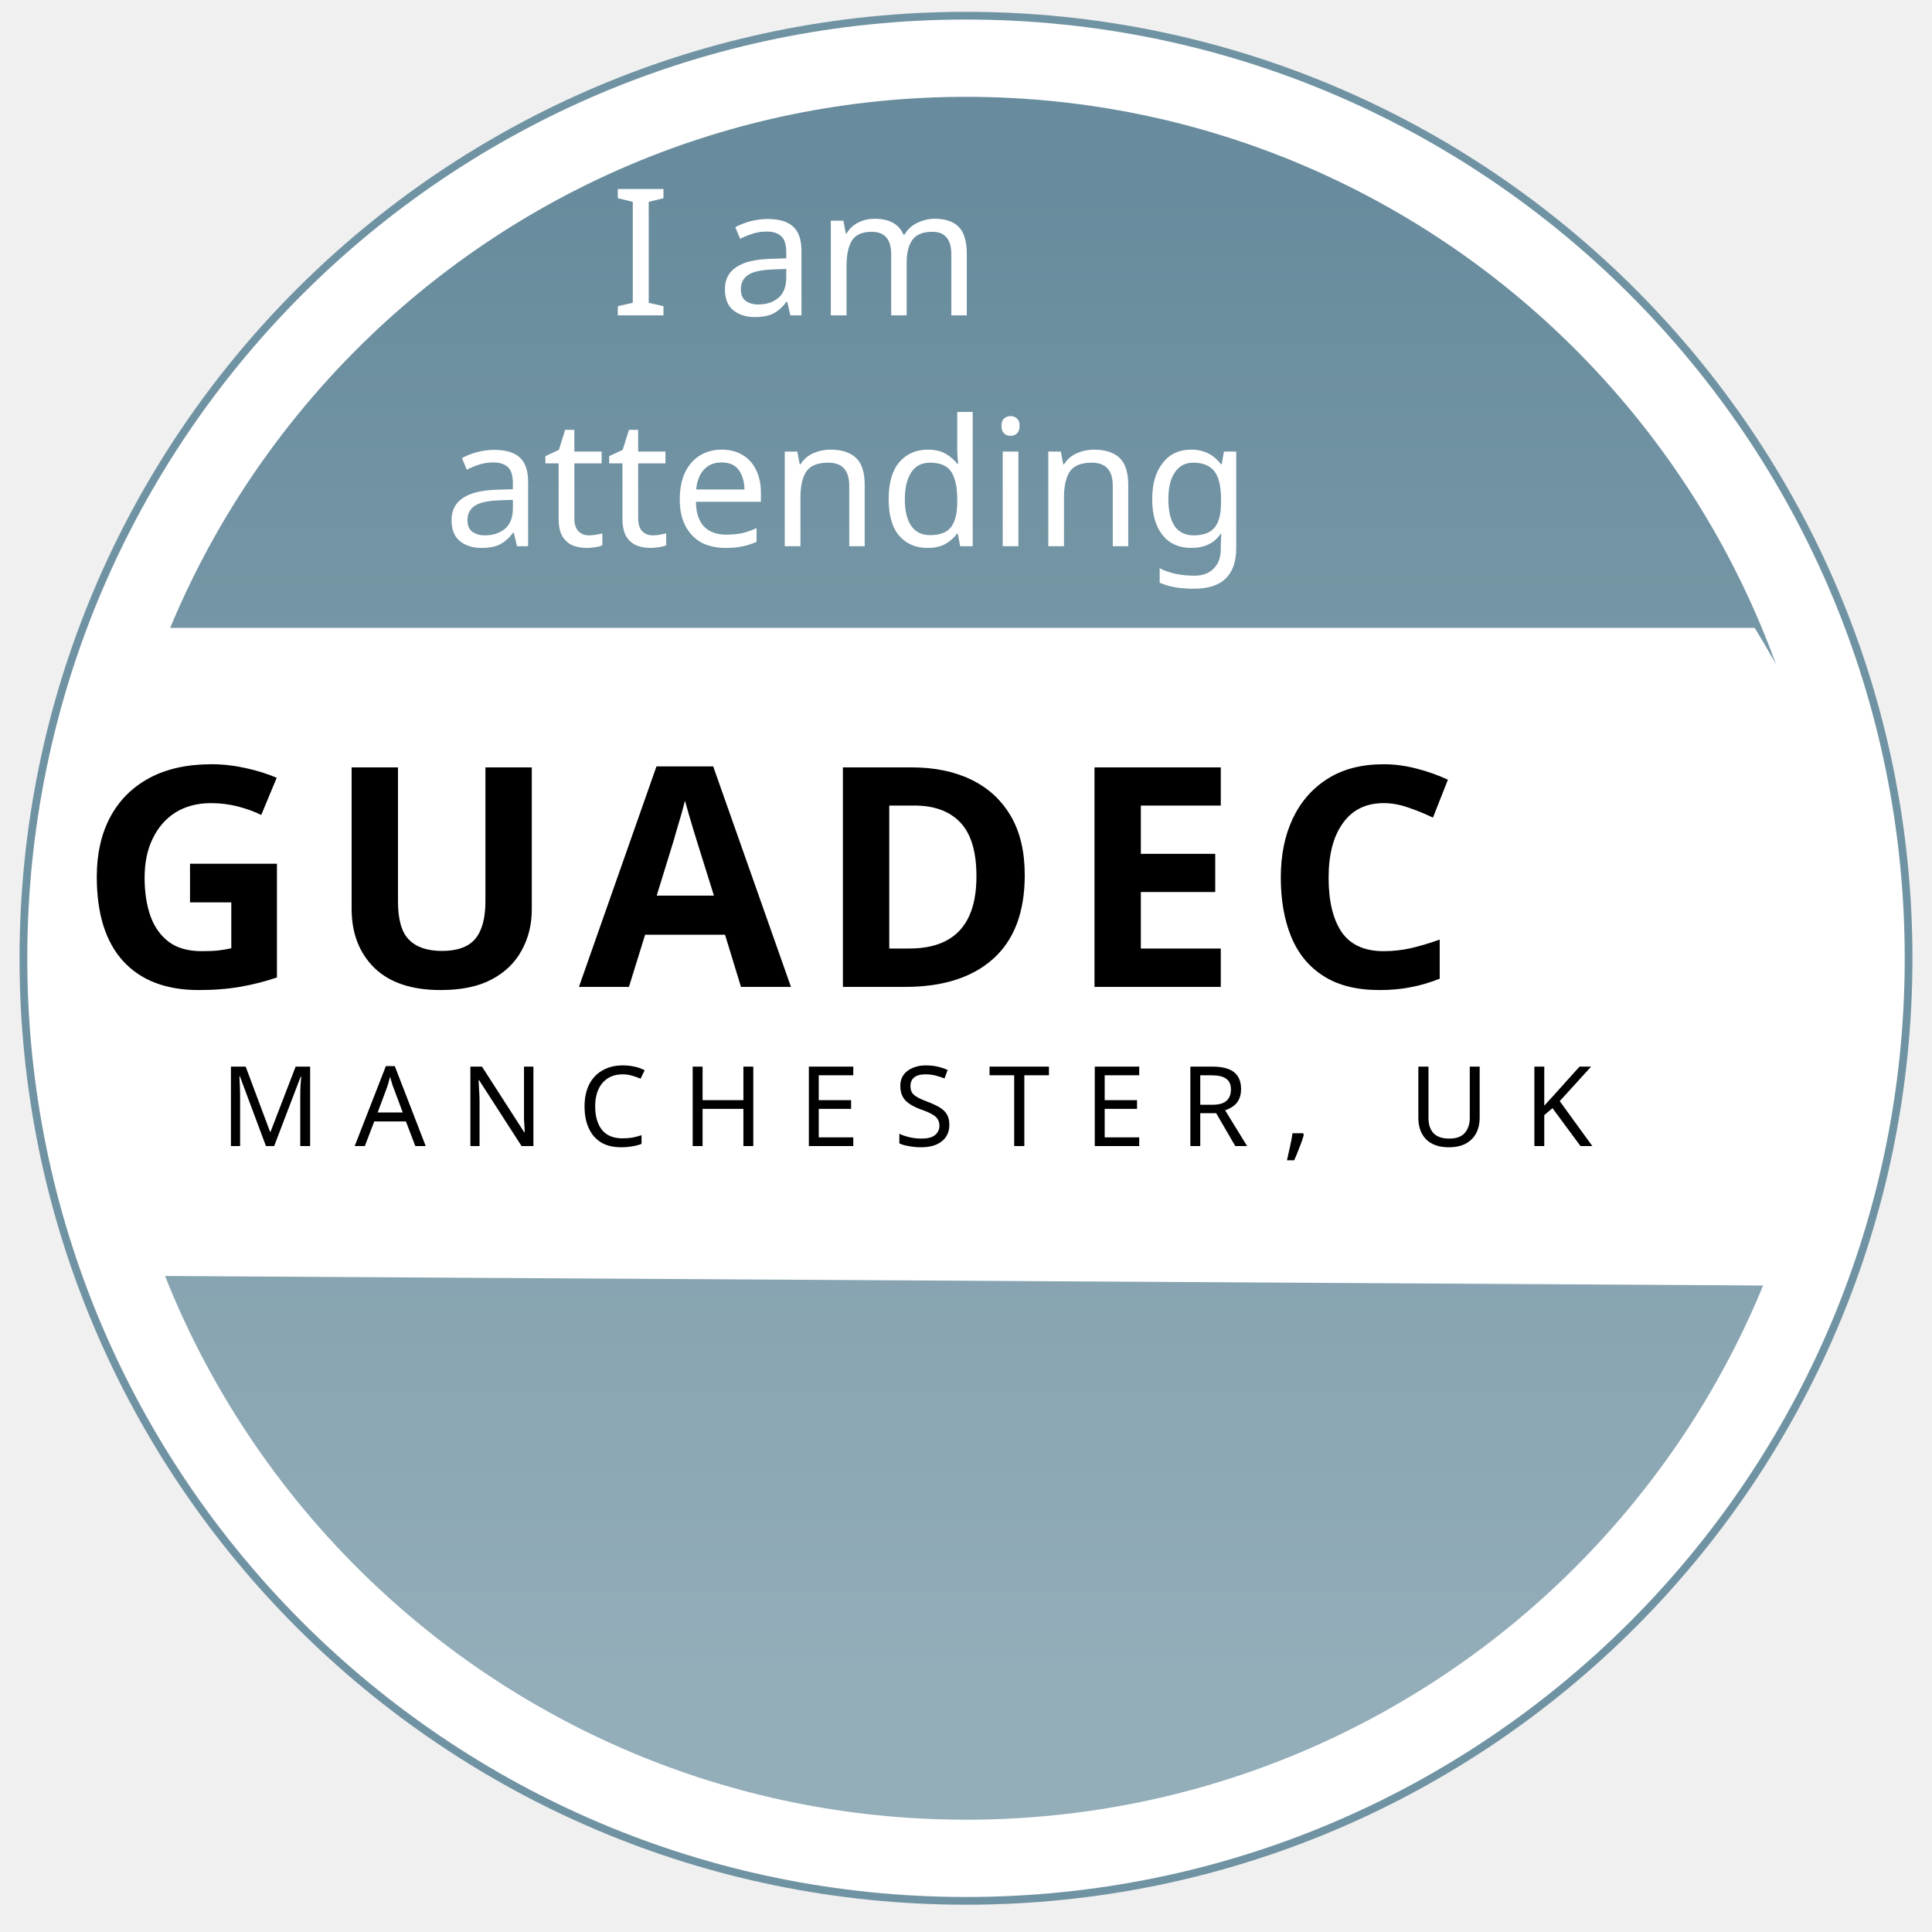
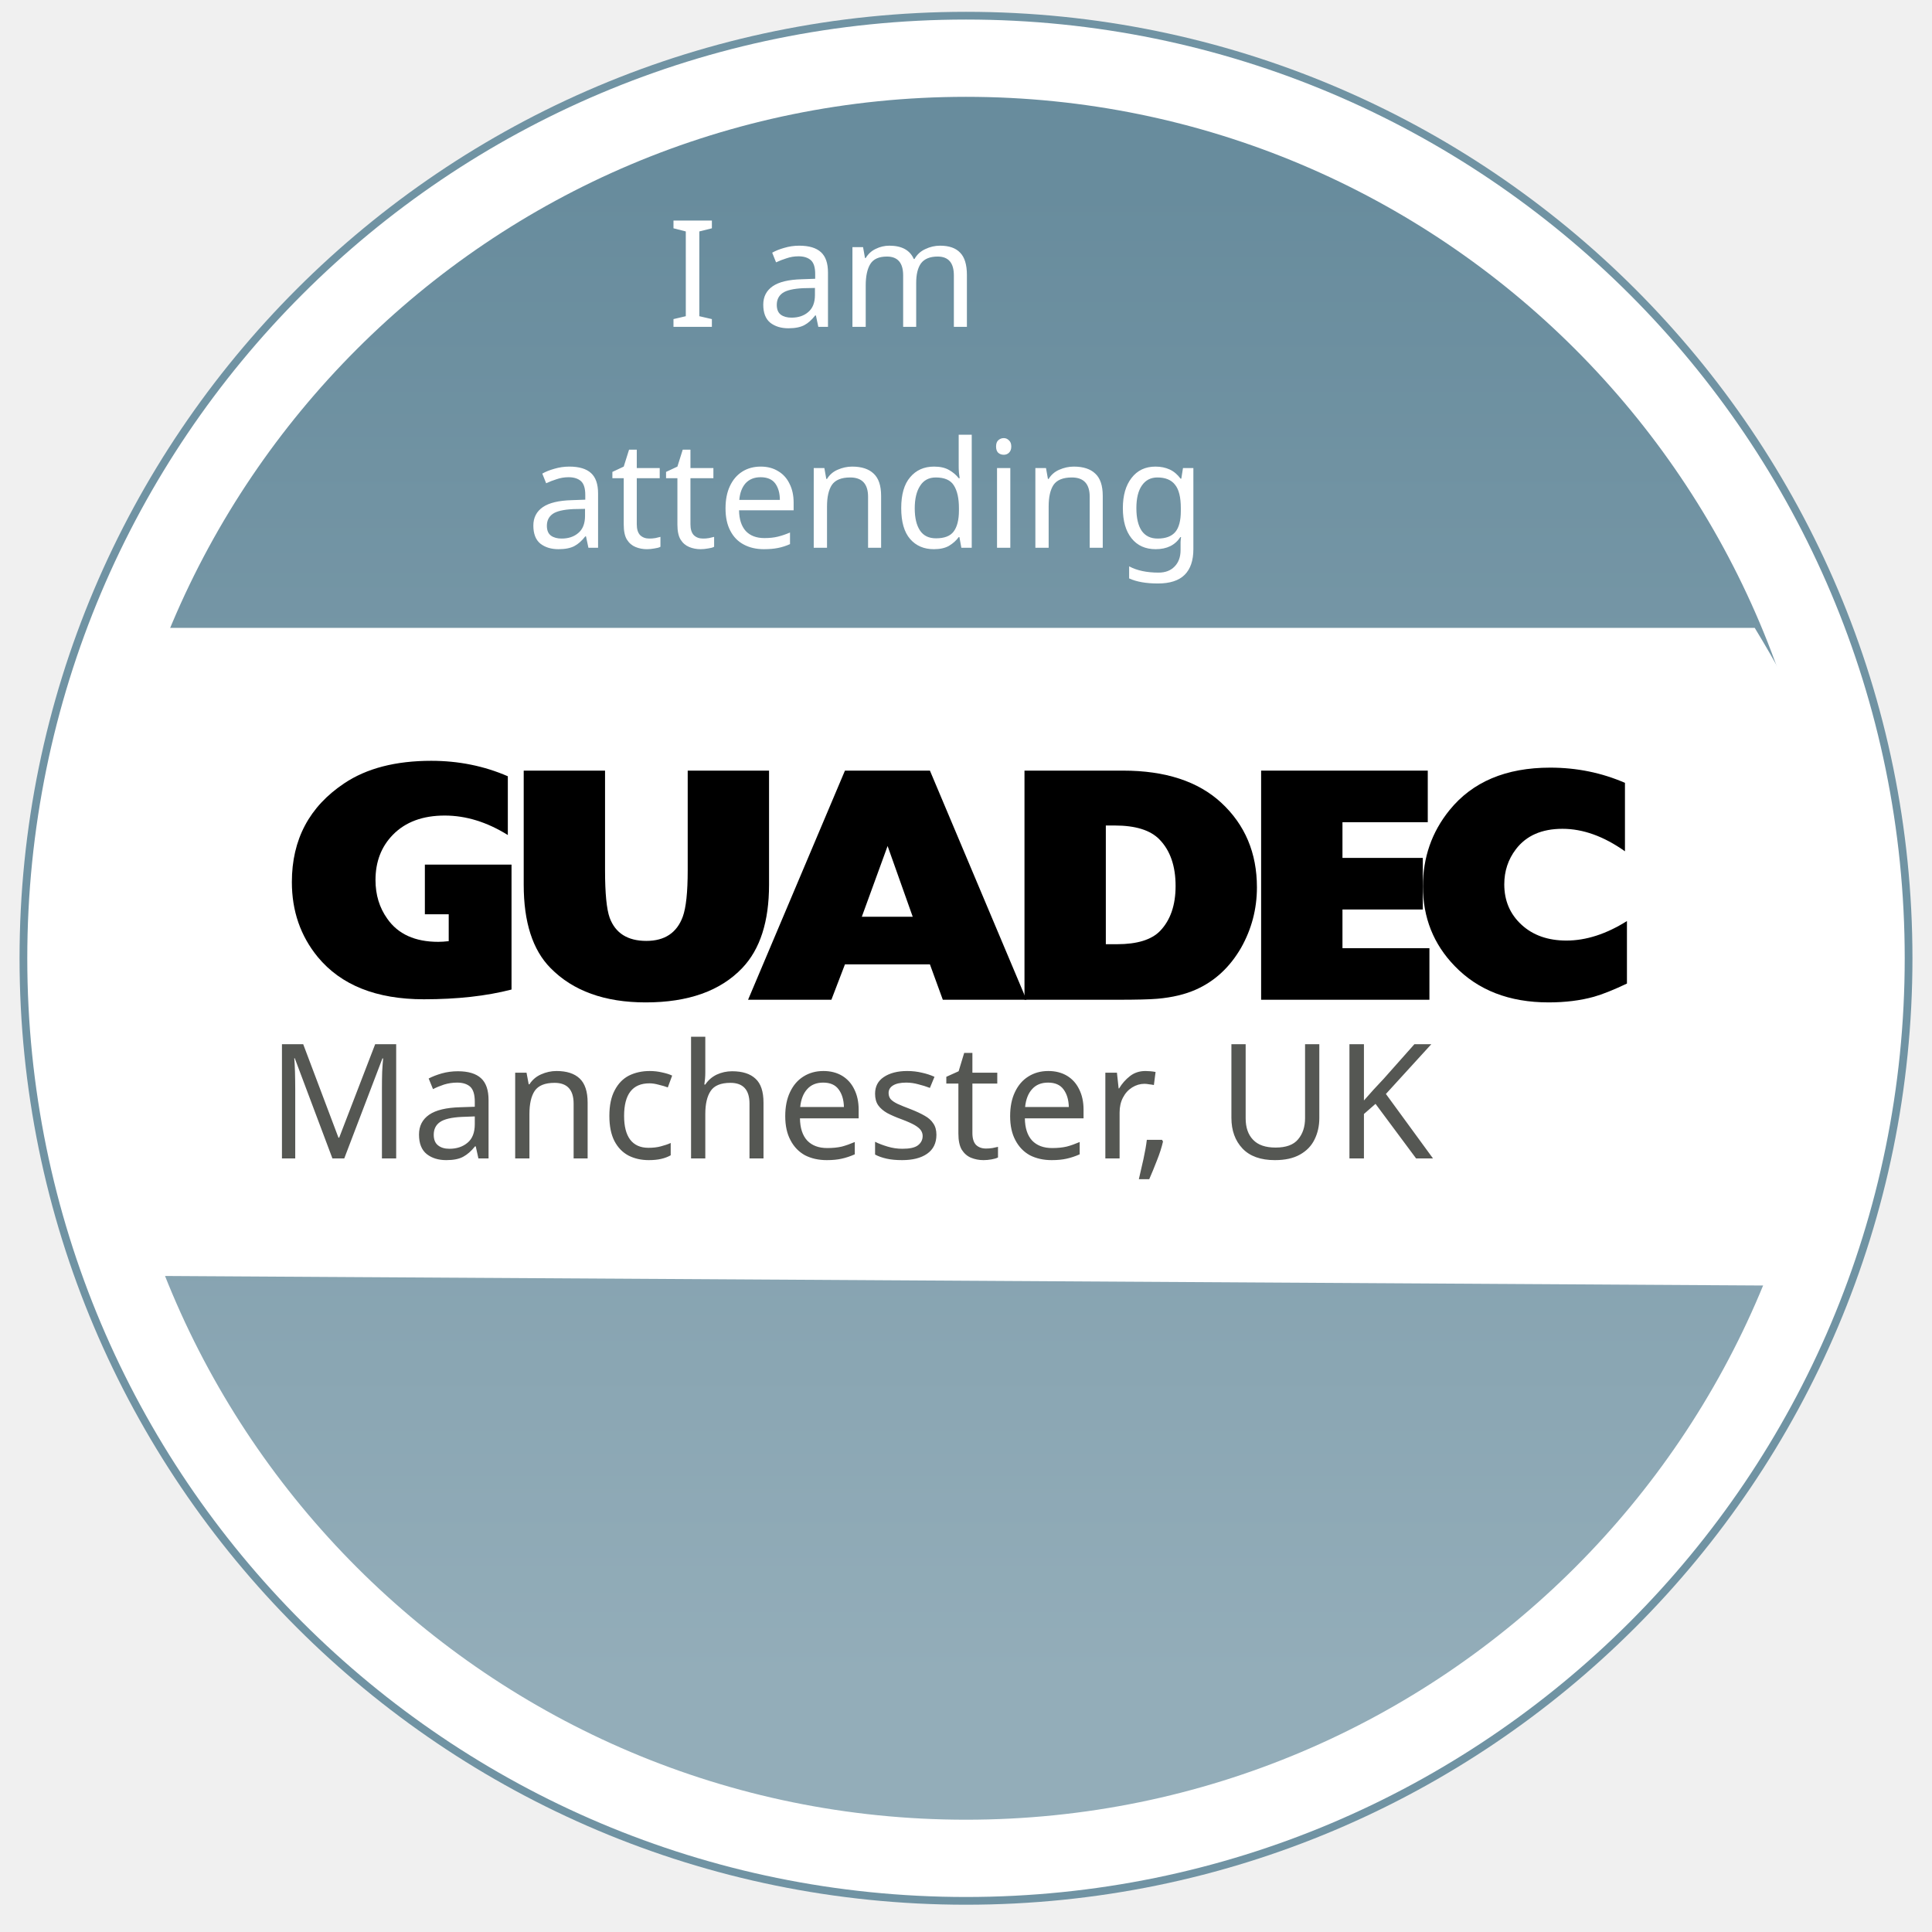
<svg xmlns="http://www.w3.org/2000/svg" xmlns:xlink="http://www.w3.org/1999/xlink" width="125" height="125" id="svg19724" version="1.1" viewBox="0 0 125 125">
  <defs id="defs19726">
    <linearGradient id="linearGradient3778-0">
      <stop style="stop-color:#688c9d;stop-opacity:1" offset="0" id="stop3780-4" />
      <stop style="stop-color:#93adb9;stop-opacity:1" offset="1" id="stop3782-9" />
    </linearGradient>
    <linearGradient y2="299.804" x2="512.5" y1="610.862" x1="512.5" gradientTransform="matrix(1.658194,0,0,1.468746,-220.5398,-939.0605)" gradientUnits="userSpaceOnUse" id="linearGradient19808" xlink:href="#linearGradient3778-0" />
    <linearGradient xlink:href="#linearGradient3778-0" id="linearGradient20336" gradientUnits="userSpaceOnUse" gradientTransform="matrix(2.076652,0,0,1.839395,-309.2026,-1107.078)" x1="176.428" y1="1112.68" x2="176.428" y2="1165.106" />
    <linearGradient xlink:href="#linearGradient3778-0" id="linearGradient20370" gradientUnits="userSpaceOnUse" gradientTransform="matrix(2.014795,0,0,1.784605,-298.1306,-1971.493)" x1="176.428" y1="1112.68" x2="176.428" y2="1165.106" />
  </defs>
  <g id="layer1" transform="translate(0,-927.3622)">
    <path id="path7669" d="m 120.735,989.362 c 0,32.162 -26.073,58.235 -58.235,58.235 -32.162,0 -58.235,-26.073 -58.235,-58.235 0,-32.162 26.073,-58.235 58.235,-58.235 32.162,0 58.235,26.073 58.235,58.235 z" style="color:#000000;display:inline;overflow:visible;visibility:visible;fill:#7093a3;fill-opacity:1;fill-rule:nonzero;stroke:#7093a3;stroke-width:6;stroke-miterlimit:4;stroke-dasharray:none;stroke-opacity:1;marker:none;enable-background:new" />
    <path style="color:#000000;display:inline;overflow:visible;visibility:visible;fill:url(#linearGradient20336);fill-opacity:1;fill-rule:nonzero;stroke:#ffffff;stroke-width:5;stroke-miterlimit:4;stroke-dasharray:none;stroke-opacity:1;marker:none;enable-background:new" d="m 120.735,989.362 c 0,32.162 -26.073,58.235 -58.235,58.235 -32.162,0 -58.235,-26.073 -58.235,-58.235 0,-32.162 26.073,-58.235 58.235,-58.235 32.162,0 58.235,26.073 58.235,58.235 z" id="path19779" />
    <path style="color:#000000;display:inline;overflow:visible;visibility:visible;fill:#ffffff;fill-opacity:1;fill-rule:nonzero;stroke:none;stroke-width:5;marker:none;enable-background:new" d="M 10.969,967.987 C 5.432,977.074 6,980.611 6,991.362 c 0,6.493 1.096,12.736 3.113,18.548 L 114.577,1010.537 C 116.152,1005.337 119,997.071 119,991.362 c 0,-10.751 0.068,-14.288 -5.469,-23.375 z" id="path20366" />
-     <text xml:space="preserve" style="font-style:normal;font-variant:normal;font-weight:300;font-stretch:normal;font-size:11.436px;line-height:125%;font-family:'Source Sans Pro';-inkscape-font-specification:'Source Sans Pro, Light';font-variant-ligatures:normal;font-variant-caps:normal;font-variant-numeric:normal;font-feature-settings:normal;text-align:center;letter-spacing:0px;word-spacing:0px;writing-mode:lr-tb;text-anchor:middle;fill:#ffffff;fill-opacity:1;stroke:none;stroke-width:1.158" x="62.254" y="947.762" id="text20415">
-       <tspan id="tspan20417" x="63.393" y="947.762" style="stroke-width:1.158">I am </tspan>
-       <tspan x="62.254" y="962.706" id="tspan20419" style="stroke-width:1.158">attending</tspan>
+     <text xml:space="preserve" style="font-style:normal;font-variant:normal;font-weight:normal;font-stretch:normal;font-size:9.618px;line-height:125%;font-family:'Source Sans Pro';-inkscape-font-specification:'Source Sans Pro, Normal';font-variant-ligatures:normal;font-variant-caps:normal;font-variant-numeric:normal;font-feature-settings:normal;text-align:center;letter-spacing:0px;word-spacing:0px;writing-mode:lr;text-anchor:middle;fill:#ffffff;fill-opacity:1;stroke:none;stroke-width:0.974;" x="62.304" y="948.509" id="text20415">
+       <tspan id="tspan20417" x="63.262" y="948.509" style="stroke-width:0.974;-inkscape-font-specification:'Source Sans Pro, Normal';font-family:'Source Sans Pro';font-weight:normal;font-style:normal;font-stretch:normal;font-variant:normal;font-size:9.618px;text-anchor:middle;text-align:center;writing-mode:lr;font-variant-ligatures:normal;font-variant-caps:normal;font-variant-numeric:normal;font-feature-settings:normal;">I am </tspan>
+       <tspan x="62.304" y="962.803" id="tspan20419" style="stroke-width:0.974;-inkscape-font-specification:'Source Sans Pro, Normal';font-family:'Source Sans Pro';font-weight:normal;font-style:normal;font-stretch:normal;font-variant:normal;font-size:9.618px;text-anchor:middle;text-align:center;writing-mode:lr;font-variant-ligatures:normal;font-variant-caps:normal;font-variant-numeric:normal;font-feature-settings:normal;">attending</tspan>
    </text>
-     <text xml:space="preserve" style="color:#000000;font-style:normal;font-variant:normal;font-weight:bold;font-stretch:normal;font-size:19.887px;line-height:31.072px;font-family:Cantarell;-inkscape-font-specification:'Cantarell, Bold';font-variant-ligatures:normal;font-variant-caps:normal;font-variant-numeric:normal;font-feature-settings:normal;text-indent:0;text-align:center;text-decoration:none;text-decoration-line:none;letter-spacing:0px;word-spacing:0px;text-transform:none;writing-mode:lr-tb;direction:ltr;baseline-shift:baseline;text-anchor:middle;display:inline;overflow:visible;visibility:visible;fill:#000000;fill-opacity:1;fill-rule:nonzero;stroke:none;stroke-width:1.243;stroke-linecap:butt;stroke-linejoin:miter;stroke-opacity:1;marker:none;marker-start:none;marker-mid:none;marker-end:none;enable-background:accumulate" x="61.89" y="991.214" id="text7673">
-       <tspan id="tspan7671" x="62.67" y="991.214" style="font-style:normal;font-variant:normal;font-weight:bold;font-stretch:normal;font-size:19.887px;font-family:Cantarell;-inkscape-font-specification:'Cantarell, Bold';font-variant-ligatures:normal;font-variant-caps:normal;font-variant-numeric:normal;font-feature-settings:normal;text-align:center;letter-spacing:1.56px;writing-mode:lr-tb;text-anchor:middle;stroke-width:1.243">GUADEC</tspan>
-     </text>
-     <text id="text7677" y="1001.511" x="62.228" style="color:#000000;font-style:normal;font-variant:normal;font-weight:normal;font-stretch:normal;font-size:7.205px;line-height:11.258px;font-family:'Source Sans Pro';-inkscape-font-specification:'Source Sans Pro, Normal';font-variant-ligatures:normal;font-variant-caps:normal;font-variant-numeric:normal;font-feature-settings:normal;text-indent:0;text-align:center;text-decoration:none;text-decoration-line:none;letter-spacing:0px;word-spacing:0px;text-transform:none;writing-mode:lr;direction:ltr;baseline-shift:baseline;text-anchor:middle;display:inline;overflow:visible;visibility:visible;fill:#000000;fill-opacity:1;fill-rule:nonzero;stroke:none;stroke-width:0.45;stroke-linecap:butt;stroke-linejoin:miter;stroke-opacity:1;marker:none;marker-start:none;marker-mid:none;marker-end:none;enable-background:accumulate;" xml:space="preserve">
-       <tspan style="letter-spacing:2.177px;stroke-width:0.45;-inkscape-font-specification:'Source Sans Pro, Normal';font-family:'Source Sans Pro';font-weight:normal;font-style:normal;font-stretch:normal;font-variant:normal;font-size:7.205px;text-anchor:middle;text-align:center;writing-mode:lr;font-variant-ligatures:normal;font-variant-caps:normal;font-variant-numeric:normal;font-feature-settings:normal;" y="1001.511" x="63.316" id="tspan7675">MANCHESTER, UK</tspan>
+     <g id="g7701" transform="matrix(0.2213058,0,0,0.2213058,40.71719,767.2205)">
+       <path d="m -35.52,950.563 v 17.184 c -6.088,-3.797 -12.241,-5.695 -18.46,-5.695 -6.415,5e-5 -11.456,1.866 -15.122,5.597 -3.404,3.47 -5.106,7.888 -5.106,13.256 -2e-5,4.321 1.146,8.085 3.437,11.292 3.142,4.517 8.117,6.775 14.925,6.775 0.851,1e-5 1.866,-0.066 3.044,-0.196 v -7.855 h -6.972 v -14.532 h 25.334 v 36.528 c -7.332,1.898 -15.875,2.848 -25.628,2.848 -13.878,0 -24.221,-4.124 -31.029,-12.372 -5.041,-6.153 -7.561,-13.452 -7.561,-21.897 0,-12.438 5.106,-22.061 15.318,-28.869 6.546,-4.386 15.023,-6.579 25.432,-6.579 7.986,7e-5 15.449,1.506 22.388,4.517" style="font-style:normal;font-variant:normal;font-weight:normal;font-stretch:normal;font-size:85.013px;line-height:125%;font-family:'Gill Sans ExtraBoldDisplay';-inkscape-font-specification:'Gill Sans ExtraBoldDisplay';text-align:start;letter-spacing:-6.071;word-spacing:0px;writing-mode:lr-tb;text-anchor:start;fill:#000000;fill-opacity:1;stroke:none;stroke-width:1.016" id="path5800" />
+       <path d="m 17.069,948.917 h 23.779 v 33.349 c -8e-5,10.762 -2.61,18.882 -7.83,24.359 -6.38,6.702 -15.788,10.053 -28.226,10.053 -11.986,0 -21.266,-3.351 -27.839,-10.053 -5.22,-5.284 -7.83,-13.404 -7.83,-24.359 v -33.349 h 23.779 v 29.096 c -3e-5,6.766 0.451,11.406 1.353,13.92 1.675,4.511 5.252,6.766 10.73,6.766 5.349,2e-5 8.893,-2.352 10.633,-7.056 0.967,-2.642 1.45,-7.185 1.45,-13.63 v -29.096" style="font-style:normal;font-variant:normal;font-weight:normal;font-stretch:normal;font-size:85.013px;line-height:125%;font-family:'Gill Sans ExtraBoldDisplay';-inkscape-font-specification:'Gill Sans ExtraBoldDisplay';text-align:start;letter-spacing:-6.071;word-spacing:0px;writing-mode:lr-tb;text-anchor:start;fill:#000000;fill-opacity:1;stroke:none" id="path5802" />
+       <path d="m 91.651,1015.904 -3.77,-10.343 h -24.843 l -3.963,10.343 h -24.359 l 28.322,-66.988 h 24.843 l 28.226,66.988 H 91.651 m -16.143,-44.949 -7.54,20.686 h 14.886 l -7.346,-20.686" style="font-style:normal;font-variant:normal;font-weight:normal;font-stretch:normal;font-size:85.013px;line-height:125%;font-family:'Gill Sans ExtraBoldDisplay';-inkscape-font-specification:'Gill Sans ExtraBoldDisplay';text-align:start;letter-spacing:-6.071;word-spacing:0px;writing-mode:lr-tb;text-anchor:start;fill:#000000;fill-opacity:1;stroke:none" id="path5804" />
+       <path d="m 115.528,1015.904 v -66.988 h 28.806 c 12.373,7e-5 21.943,3.126 28.709,9.376 6.96,6.444 10.44,14.693 10.44,24.746 -8e-5,6.315 -1.547,12.212 -4.64,17.689 -3.287,5.671 -7.669,9.731 -13.146,12.18 -3.158,1.418 -6.928,2.32 -11.31,2.707 -2.256,0.193 -6.154,0.29 -11.696,0.29 h -27.162 m 23.779,-50.942 v 34.702 h 3.287 c 5.864,2e-5 10.053,-1.289 12.566,-3.867 3.029,-3.158 4.543,-7.54 4.543,-13.146 -5e-5,-5.864 -1.579,-10.407 -4.737,-13.63 -2.642,-2.707 -6.992,-4.06 -13.05,-4.06 h -2.61" style="font-style:normal;font-variant:normal;font-weight:normal;font-stretch:normal;font-size:85.013px;line-height:125%;font-family:'Gill Sans ExtraBoldDisplay';-inkscape-font-specification:'Gill Sans ExtraBoldDisplay';text-align:start;letter-spacing:-6.071;word-spacing:0px;writing-mode:lr-tb;text-anchor:start;fill:#000000;fill-opacity:1;stroke:none" id="path5806" />
+       <path d="m 233.912,1000.825 v 15.079 h -49.202 v -66.988 h 48.718 v 15.08 h -24.939 v 10.44 H 231.979 v 15.079 h -23.489 v 11.31 h 25.422" style="font-style:normal;font-variant:normal;font-weight:normal;font-stretch:normal;font-size:85.013px;line-height:125%;font-family:'Gill Sans ExtraBoldDisplay';-inkscape-font-specification:'Gill Sans ExtraBoldDisplay';text-align:start;letter-spacing:-6.071;word-spacing:0px;writing-mode:lr-tb;text-anchor:start;fill:#000000;fill-opacity:1;stroke:none" id="path5808" />
+       <path d="m 291.658,992.898 v 18.269 c -3.931,1.869 -7.153,3.158 -9.666,3.866 -3.931,1.095 -8.345,1.643 -13.243,1.643 -11.471,0 -20.622,-3.544 -27.452,-10.633 -6.186,-6.38 -9.28,-14.145 -9.28,-23.296 0,-8.442 2.578,-15.853 7.733,-22.233 6.702,-8.313 16.529,-12.47 29.482,-12.47 7.733,7e-5 15.015,1.482 21.846,4.447 v 20.009 c -6.187,-4.382 -12.276,-6.573 -18.269,-6.573 -6.058,6e-5 -10.601,1.998 -13.63,5.993 -2.256,2.964 -3.383,6.38 -3.383,10.246 -3e-5,4.769 1.675,8.7 5.027,11.793 3.351,3.093 7.733,4.64 13.146,4.64 5.735,10e-6 11.632,-1.901 17.689,-5.703" style="font-style:normal;font-variant:normal;font-weight:normal;font-stretch:normal;font-size:85.013px;line-height:125%;font-family:'Gill Sans ExtraBoldDisplay';-inkscape-font-specification:'Gill Sans ExtraBoldDisplay';text-align:start;letter-spacing:-6.071;word-spacing:0px;writing-mode:lr-tb;text-anchor:start;fill:#000000;fill-opacity:1;stroke:none" id="path5810" />
+     </g>
+     <text xml:space="preserve" style="color:#000000;font-style:normal;font-variant:normal;font-weight:normal;font-stretch:normal;font-size:10.364px;line-height:16.193px;font-family:Lobster;-inkscape-font-specification:'Lobster, Normal';font-variant-ligatures:normal;font-variant-caps:normal;font-variant-numeric:normal;font-feature-settings:normal;text-indent:0;text-align:center;text-decoration:none;text-decoration-line:none;letter-spacing:0px;word-spacing:0px;text-transform:none;writing-mode:lr-tb;direction:ltr;baseline-shift:baseline;text-anchor:middle;display:inline;overflow:visible;visibility:visible;fill:#555753;fill-opacity:1;fill-rule:nonzero;stroke:none;stroke-width:0.648;stroke-linecap:butt;stroke-linejoin:miter;stroke-opacity:1;marker:none;marker-start:none;marker-mid:none;marker-end:none;enable-background:accumulate" x="61.72" y="1002.314" id="text7961">
+       <tspan id="tspan7959" x="61.72" y="1002.314" style="fill:#555753;fill-opacity:1;stroke-width:0.648">Manchester, UK</tspan>
    </text>
  </g>
</svg>
